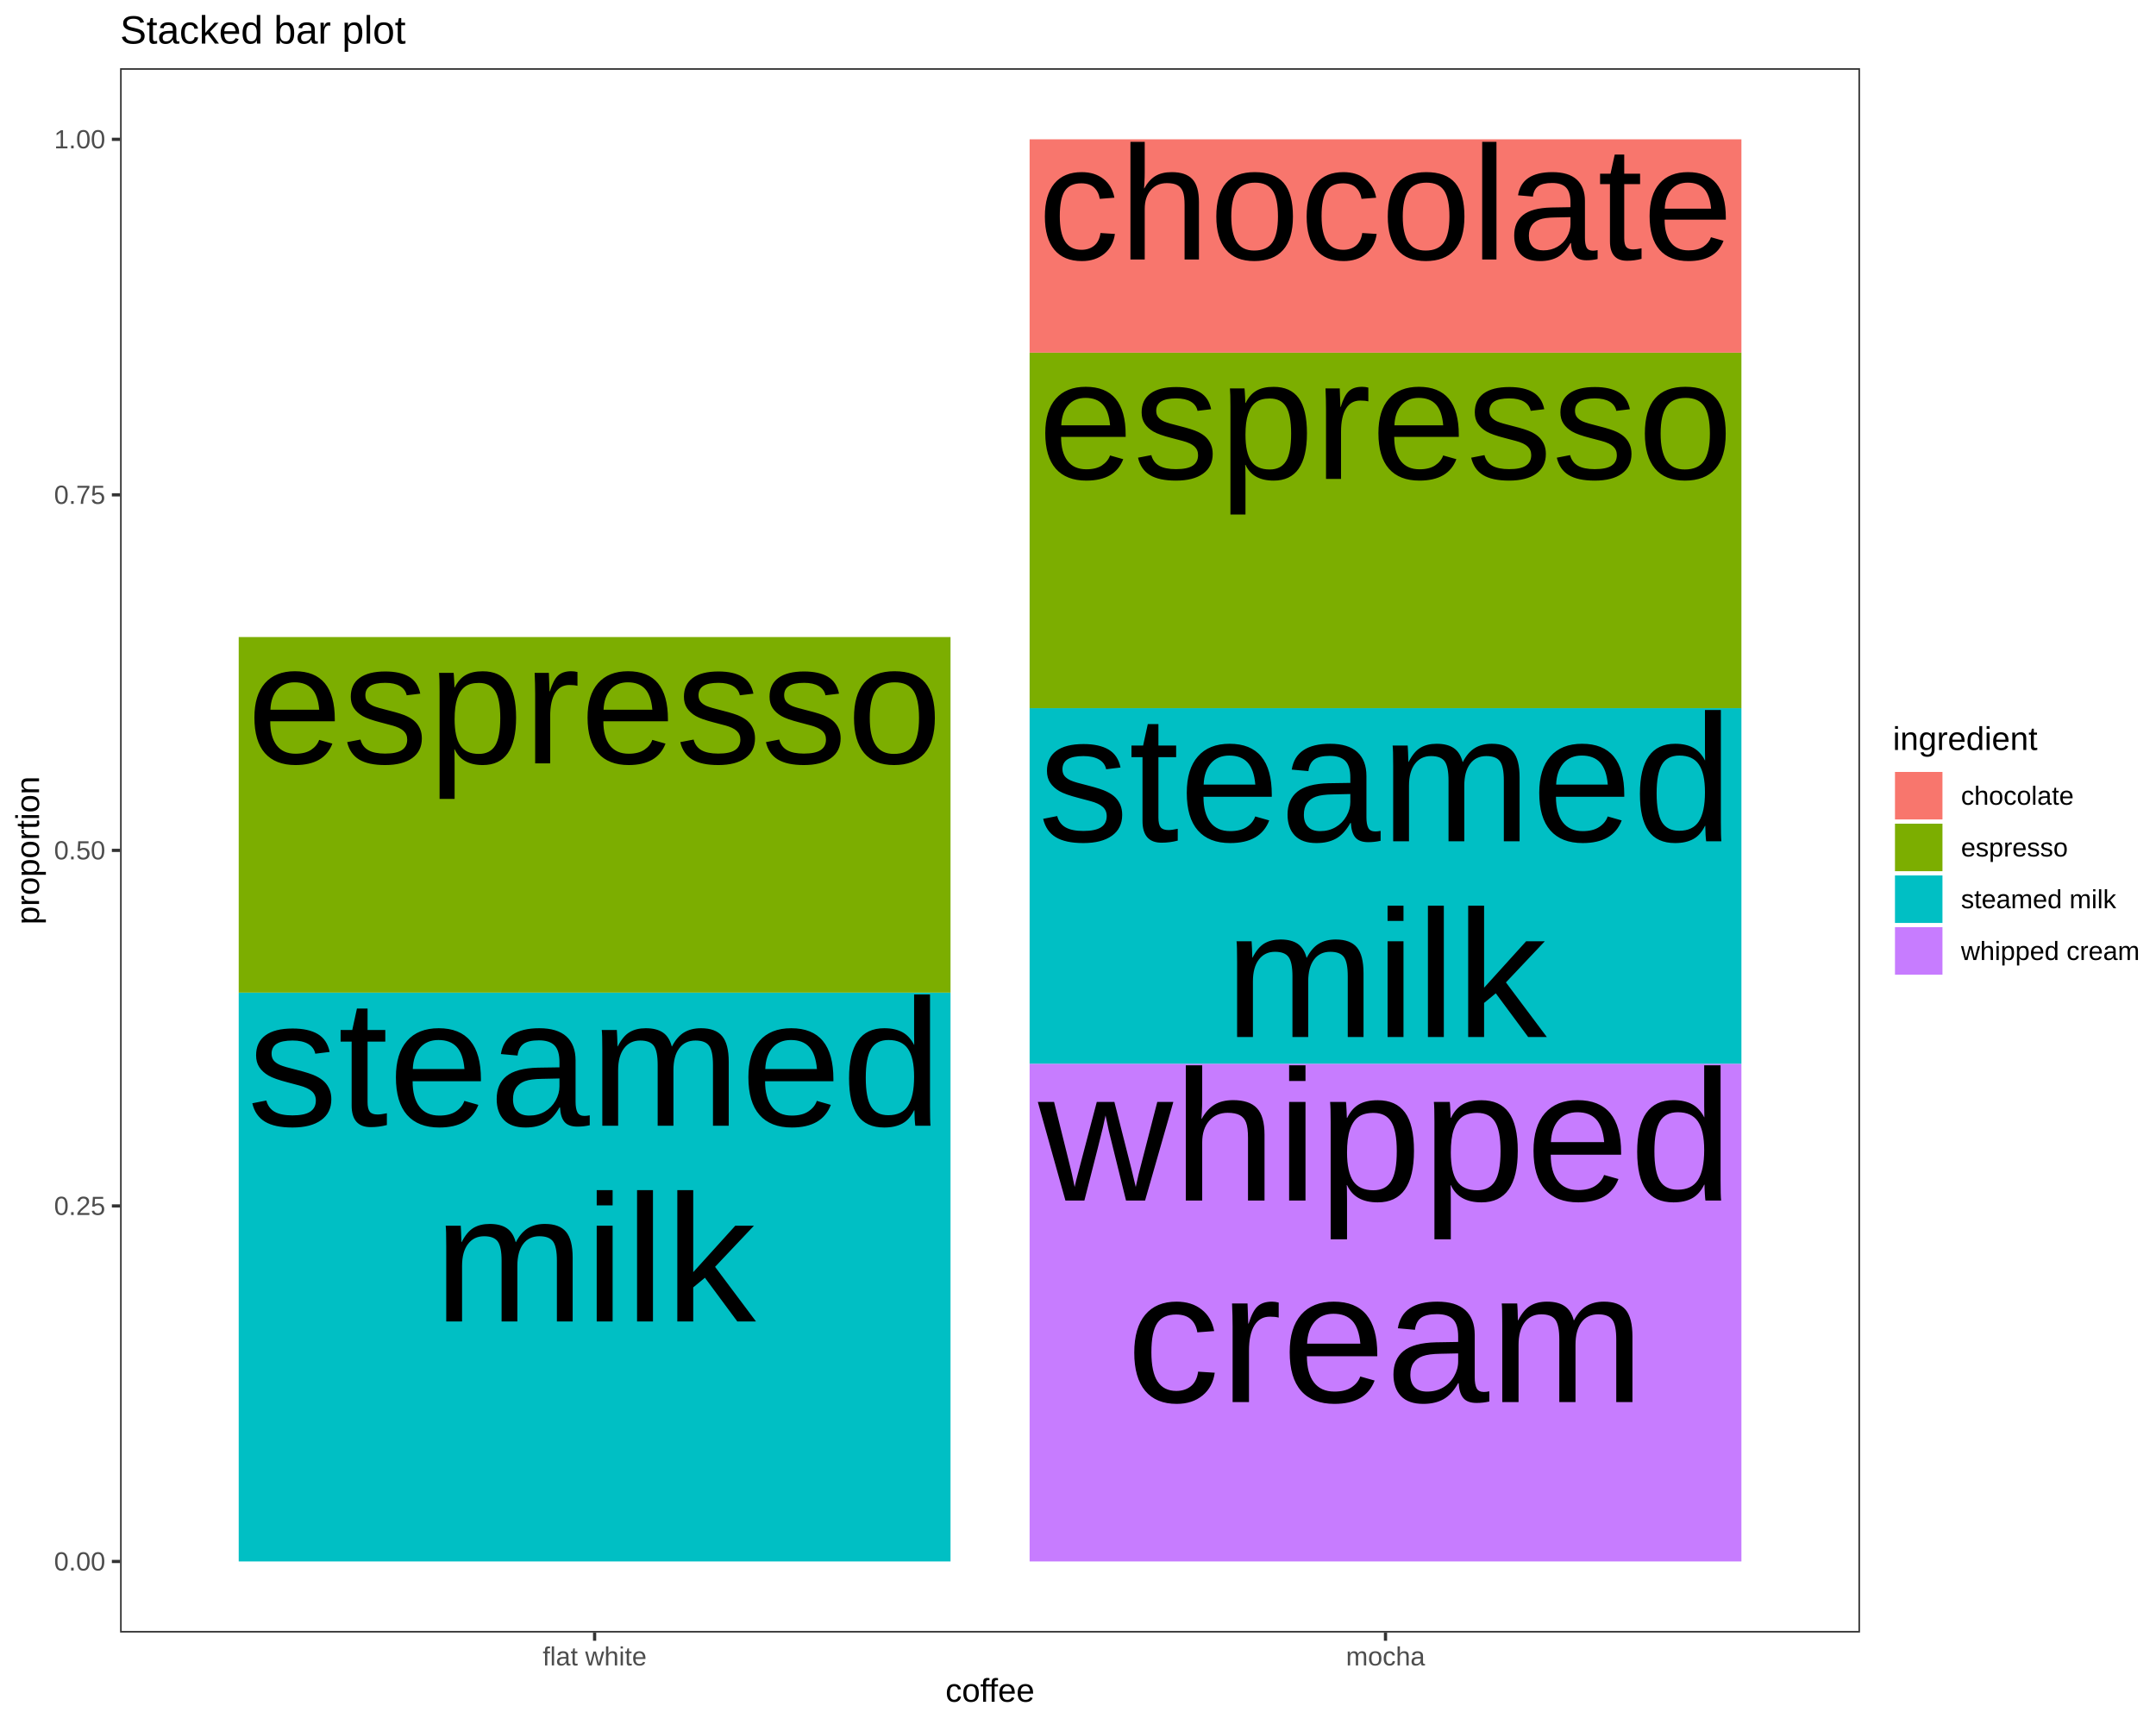
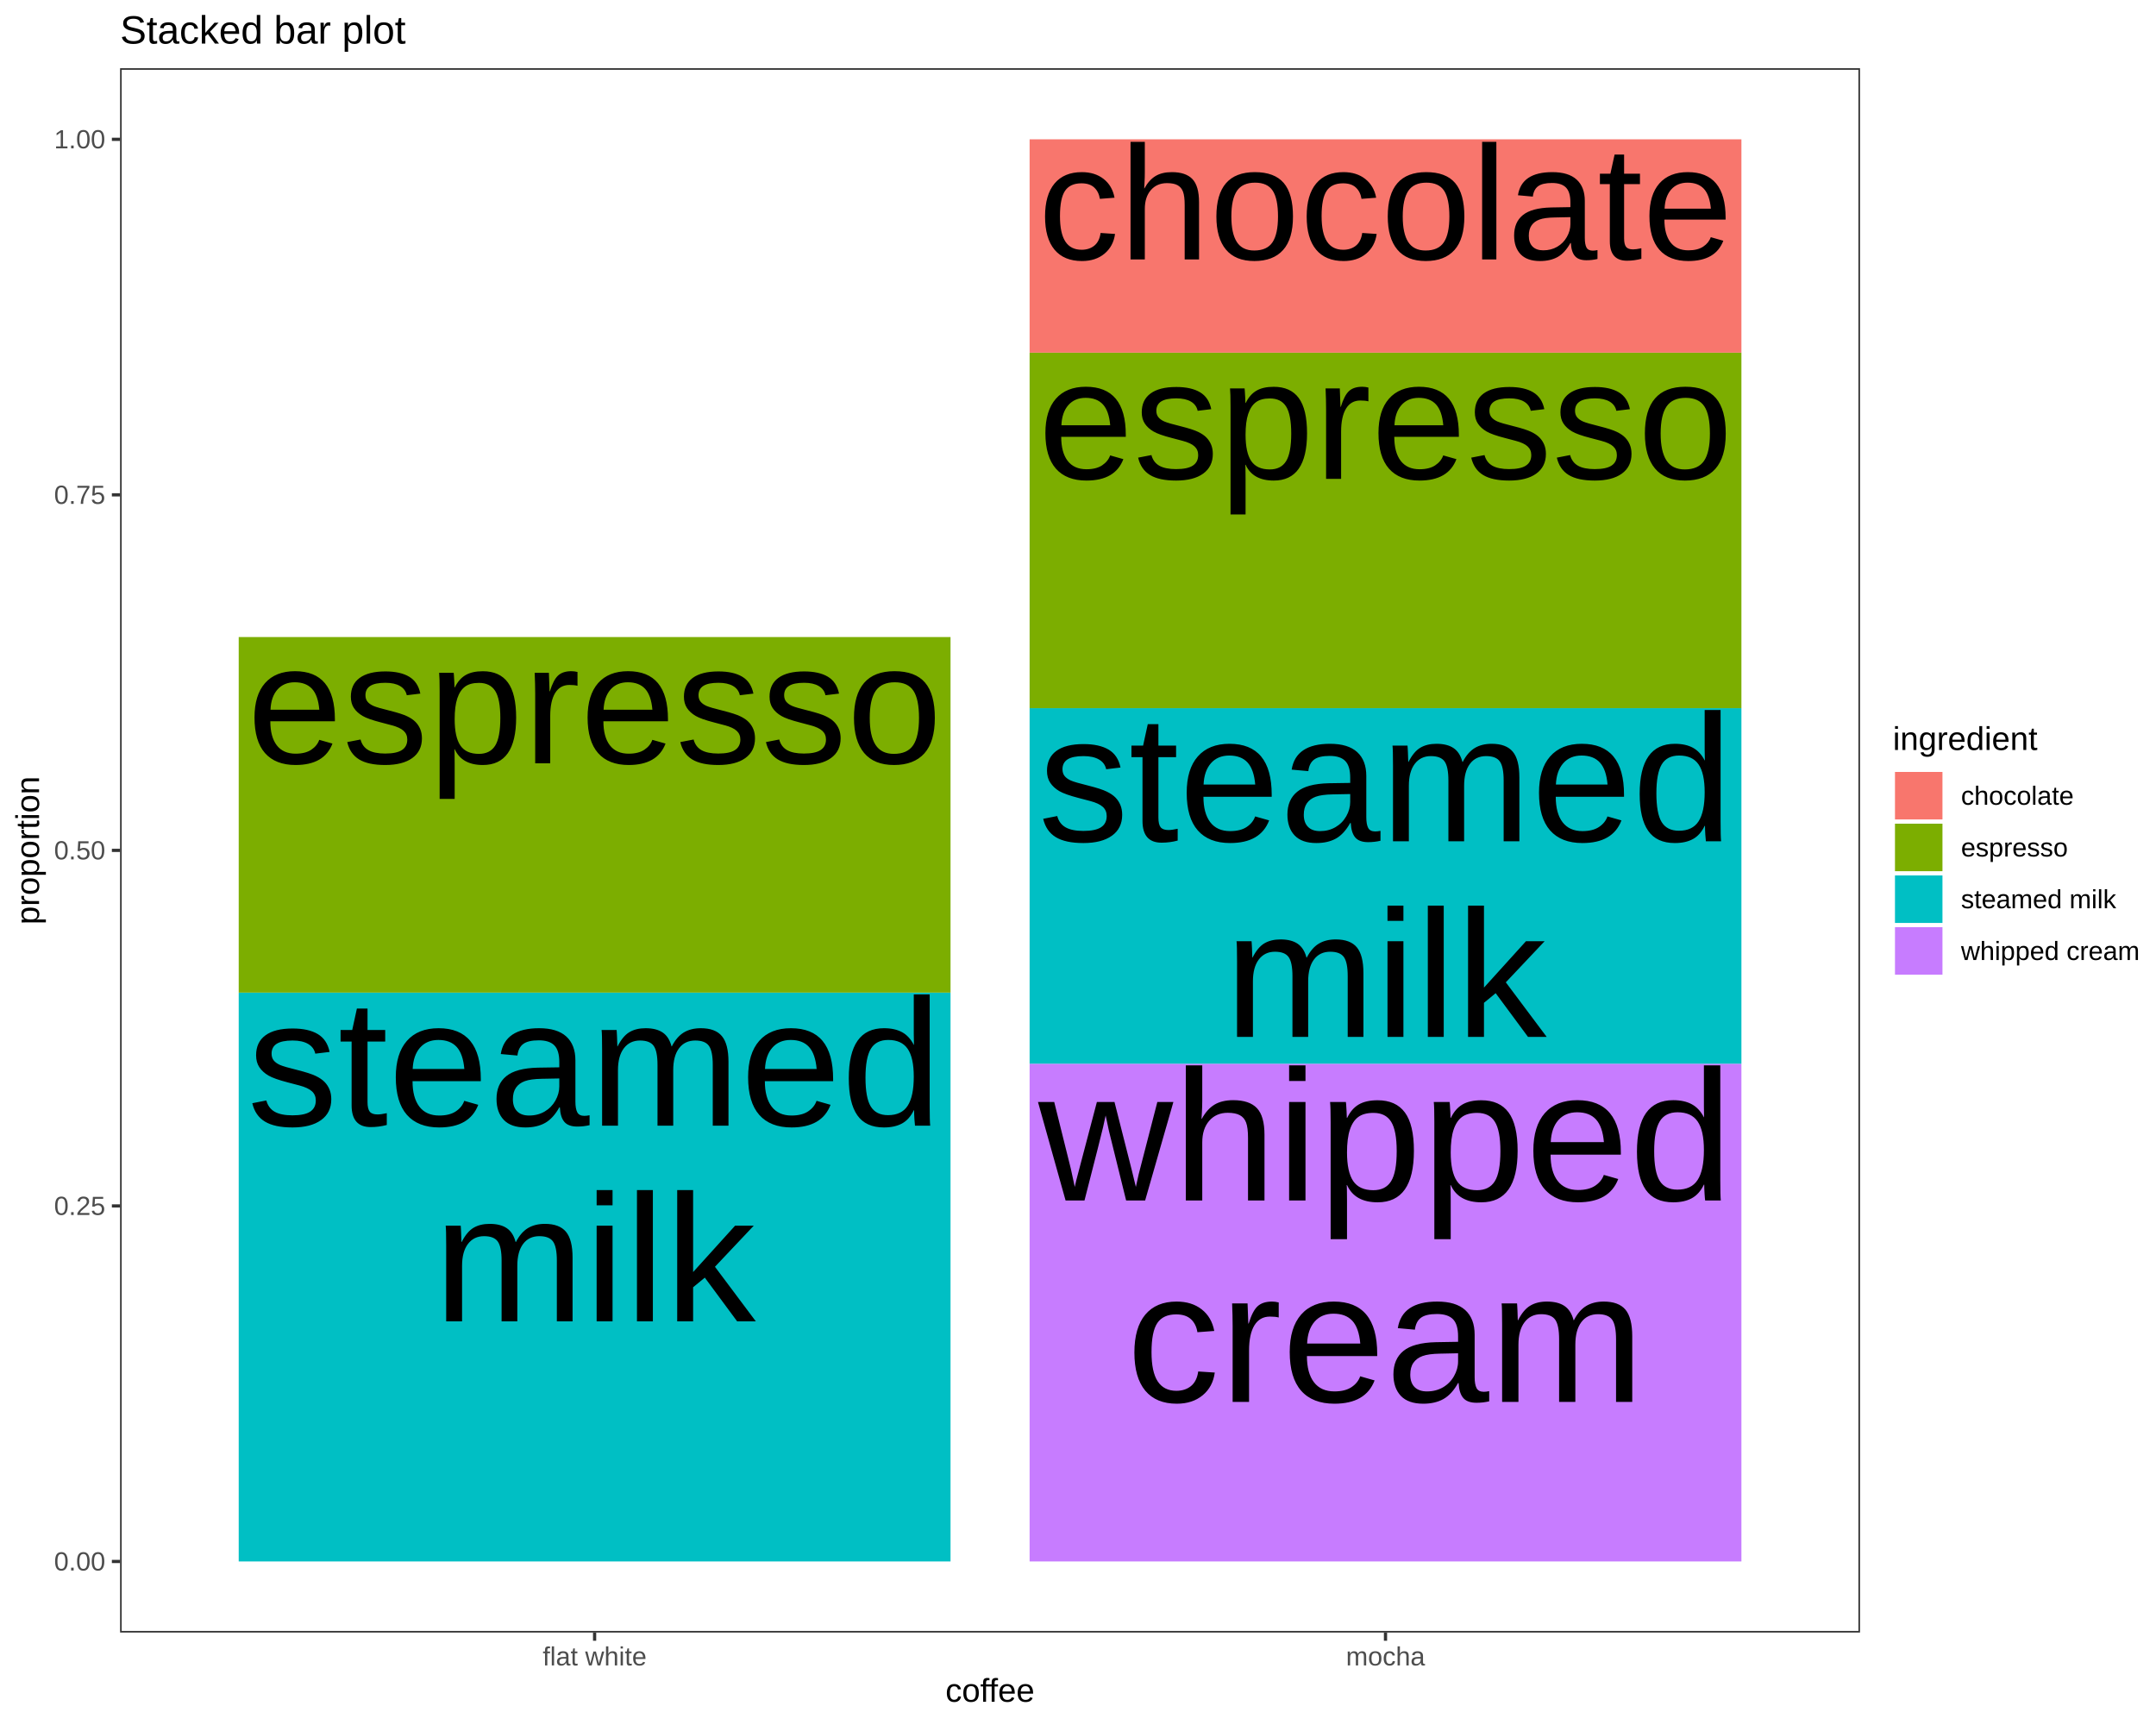
<svg xmlns="http://www.w3.org/2000/svg" viewBox="0 0 720.00 576.00">
  <defs>
    <style type="text/css">
    line, polyline, polygon, path, rect, circle {
      fill: none;
      stroke: #000000;
      stroke-linecap: round;
      stroke-linejoin: round;
      stroke-miterlimit: 10.00;
    }
  </style>
  </defs>
  <rect width="100%" height="100%" style="stroke: none; fill: #FFFFFF;" />
  <rect x="0.00" y="0.00" width="720.00" height="576.00" style="stroke-width: 1.07; stroke: #FFFFFF; fill: #FFFFFF;" />
  <defs>
    <clipPath id="cpNDAuMTB8NjIxLjE2fDU0NS4xM3wyMi43Nw==">
      <rect x="40.10" y="22.77" width="581.06" height="522.36" />
    </clipPath>
  </defs>
  <rect x="40.10" y="22.77" width="581.06" height="522.36" style="stroke-width: 1.07; stroke: none; fill: #FFFFFF;" clip-path="url(#cpNDAuMTB8NjIxLjE2fDU0NS4xM3wyMi43Nw==)" />
  <rect x="79.72" y="331.44" width="237.71" height="189.95" style="stroke-width: 1.07; stroke: none; stroke-linecap: square; stroke-linejoin: miter; fill: #00BFC4;" clip-path="url(#cpNDAuMTB8NjIxLjE2fDU0NS4xM3wyMi43Nw==)" />
  <rect x="79.72" y="212.72" width="237.71" height="118.72" style="stroke-width: 1.07; stroke: none; stroke-linecap: square; stroke-linejoin: miter; fill: #7CAE00;" clip-path="url(#cpNDAuMTB8NjIxLjE2fDU0NS4xM3wyMi43Nw==)" />
  <rect x="343.84" y="355.18" width="237.71" height="166.21" style="stroke-width: 1.07; stroke: none; stroke-linecap: square; stroke-linejoin: miter; fill: #C77CFF;" clip-path="url(#cpNDAuMTB8NjIxLjE2fDU0NS4xM3wyMi43Nw==)" />
  <rect x="343.84" y="236.46" width="237.71" height="118.72" style="stroke-width: 1.07; stroke: none; stroke-linecap: square; stroke-linejoin: miter; fill: #00BFC4;" clip-path="url(#cpNDAuMTB8NjIxLjE2fDU0NS4xM3wyMi43Nw==)" />
  <rect x="343.84" y="117.75" width="237.71" height="118.72" style="stroke-width: 1.07; stroke: none; stroke-linecap: square; stroke-linejoin: miter; fill: #7CAE00;" clip-path="url(#cpNDAuMTB8NjIxLjE2fDU0NS4xM3wyMi43Nw==)" />
  <rect x="343.84" y="46.52" width="237.71" height="71.23" style="stroke-width: 1.07; stroke: none; stroke-linecap: square; stroke-linejoin: miter; fill: #F8766D;" clip-path="url(#cpNDAuMTB8NjIxLjE2fDU0NS4xM3wyMi43Nw==)" />
  <g clip-path="url(#cpNDAuMTB8NjIxLjE2fDU0NS4xM3wyMi43Nw==)">
-     <text x="82.57" y="375.90" style="font-size: 60.51px; font-family: Liberation Sans;" textLength="232.02px" lengthAdjust="spacingAndGlyphs">steamed</text>
+     <text x="82.57" y="375.88" style="font-size: 60.48px; font-family: Liberation Sans;" textLength="232.00px" lengthAdjust="spacingAndGlyphs">steamed</text>
  </g>
  <g clip-path="url(#cpNDAuMTB8NjIxLjE2fDU0NS4xM3wyMi43Nw==)">
-     <text x="144.82" y="441.25" style="font-size: 60.51px; font-family: Liberation Sans;" textLength="107.52px" lengthAdjust="spacingAndGlyphs">milk</text>
+     <text x="144.82" y="441.21" style="font-size: 60.48px; font-family: Liberation Sans;" textLength="107.52px" lengthAdjust="spacingAndGlyphs">milk</text>
  </g>
  <g clip-path="url(#cpNDAuMTB8NjIxLjE2fDU0NS4xM3wyMi43Nw==)">
-     <text x="82.54" y="254.90" style="font-size: 57.19px; font-family: Liberation Sans;" textLength="232.08px" lengthAdjust="spacingAndGlyphs">espresso</text>
+     <text x="82.57" y="254.88" style="font-size: 57.18px; font-family: Liberation Sans;" textLength="232.00px" lengthAdjust="spacingAndGlyphs">espresso</text>
  </g>
  <g clip-path="url(#cpNDAuMTB8NjIxLjE2fDU0NS4xM3wyMi43Nw==)">
-     <text x="346.68" y="400.88" style="font-size: 62.31px; font-family: Liberation Sans;" textLength="232.03px" lengthAdjust="spacingAndGlyphs">whipped</text>
+     <text x="346.73" y="400.86" style="font-size: 62.27px; font-family: Liberation Sans;" textLength="231.92px" lengthAdjust="spacingAndGlyphs">whipped</text>
  </g>
  <g clip-path="url(#cpNDAuMTB8NjIxLjE2fDU0NS4xM3wyMi43Nw==)">
-     <text x="376.15" y="468.17" style="font-size: 62.31px; font-family: Liberation Sans;" textLength="173.08px" lengthAdjust="spacingAndGlyphs">cream</text>
+     <text x="376.19" y="468.11" style="font-size: 62.27px; font-family: Liberation Sans;" textLength="173.00px" lengthAdjust="spacingAndGlyphs">cream</text>
  </g>
  <g clip-path="url(#cpNDAuMTB8NjIxLjE2fDU0NS4xM3wyMi43Nw==)">
-     <text x="346.68" y="280.92" style="font-size: 60.51px; font-family: Liberation Sans;" textLength="232.02px" lengthAdjust="spacingAndGlyphs">steamed</text>
+     <text x="346.69" y="280.91" style="font-size: 60.48px; font-family: Liberation Sans;" textLength="232.00px" lengthAdjust="spacingAndGlyphs">steamed</text>
  </g>
  <g clip-path="url(#cpNDAuMTB8NjIxLjE2fDU0NS4xM3wyMi43Nw==)">
-     <text x="408.93" y="346.27" style="font-size: 60.51px; font-family: Liberation Sans;" textLength="107.52px" lengthAdjust="spacingAndGlyphs">milk</text>
+     <text x="408.93" y="346.23" style="font-size: 60.48px; font-family: Liberation Sans;" textLength="107.52px" lengthAdjust="spacingAndGlyphs">milk</text>
  </g>
  <g clip-path="url(#cpNDAuMTB8NjIxLjE2fDU0NS4xM3wyMi43Nw==)">
-     <text x="346.65" y="159.92" style="font-size: 57.19px; font-family: Liberation Sans;" textLength="232.08px" lengthAdjust="spacingAndGlyphs">espresso</text>
+     <text x="346.69" y="159.91" style="font-size: 57.18px; font-family: Liberation Sans;" textLength="232.00px" lengthAdjust="spacingAndGlyphs">espresso</text>
  </g>
  <g clip-path="url(#cpNDAuMTB8NjIxLjE2fDU0NS4xM3wyMi43Nw==)">
-     <text x="346.64" y="86.65" style="font-size: 54.22px; font-family: Liberation Sans;" textLength="232.11px" lengthAdjust="spacingAndGlyphs">chocolate</text>
+     <text x="346.70" y="86.63" style="font-size: 54.19px; font-family: Liberation Sans;" textLength="231.98px" lengthAdjust="spacingAndGlyphs">chocolate</text>
  </g>
  <rect x="40.10" y="22.77" width="581.06" height="522.36" style="stroke-width: 1.07; stroke: #333333;" clip-path="url(#cpNDAuMTB8NjIxLjE2fDU0NS4xM3wyMi43Nw==)" />
  <defs>
    <clipPath id="cpMC4wMHw3MjAuMDB8NTc2LjAwfDAuMDA=">
      <rect x="0.00" y="0.00" width="720.00" height="576.00" />
    </clipPath>
  </defs>
  <g clip-path="url(#cpMC4wMHw3MjAuMDB8NTc2LjAwfDAuMDA=)">
    <text x="18.06" y="524.41" style="font-size: 8.80px; fill: #4D4D4D; font-family: Liberation Sans;" textLength="17.11px" lengthAdjust="spacingAndGlyphs">0.00</text>
  </g>
  <g clip-path="url(#cpMC4wMHw3MjAuMDB8NTc2LjAwfDAuMDA=)">
    <text x="18.06" y="405.69" style="font-size: 8.80px; fill: #4D4D4D; font-family: Liberation Sans;" textLength="17.11px" lengthAdjust="spacingAndGlyphs">0.25</text>
  </g>
  <g clip-path="url(#cpMC4wMHw3MjAuMDB8NTc2LjAwfDAuMDA=)">
    <text x="18.06" y="286.97" style="font-size: 8.80px; fill: #4D4D4D; font-family: Liberation Sans;" textLength="17.11px" lengthAdjust="spacingAndGlyphs">0.50</text>
  </g>
  <g clip-path="url(#cpMC4wMHw3MjAuMDB8NTc2LjAwfDAuMDA=)">
    <text x="18.06" y="168.26" style="font-size: 8.80px; fill: #4D4D4D; font-family: Liberation Sans;" textLength="17.11px" lengthAdjust="spacingAndGlyphs">0.75</text>
  </g>
  <g clip-path="url(#cpMC4wMHw3MjAuMDB8NTc2LjAwfDAuMDA=)">
    <text x="18.06" y="49.54" style="font-size: 8.80px; fill: #4D4D4D; font-family: Liberation Sans;" textLength="17.11px" lengthAdjust="spacingAndGlyphs">1.00</text>
  </g>
  <polyline points="37.36,521.39 40.10,521.39 " style="stroke-width: 1.07; stroke: #333333; stroke-linecap: butt;" clip-path="url(#cpMC4wMHw3MjAuMDB8NTc2LjAwfDAuMDA=)" />
  <polyline points="37.36,402.67 40.10,402.67 " style="stroke-width: 1.07; stroke: #333333; stroke-linecap: butt;" clip-path="url(#cpMC4wMHw3MjAuMDB8NTc2LjAwfDAuMDA=)" />
  <polyline points="37.36,283.95 40.10,283.95 " style="stroke-width: 1.07; stroke: #333333; stroke-linecap: butt;" clip-path="url(#cpMC4wMHw3MjAuMDB8NTc2LjAwfDAuMDA=)" />
  <polyline points="37.36,165.23 40.10,165.23 " style="stroke-width: 1.07; stroke: #333333; stroke-linecap: butt;" clip-path="url(#cpMC4wMHw3MjAuMDB8NTc2LjAwfDAuMDA=)" />
  <polyline points="37.36,46.52 40.10,46.52 " style="stroke-width: 1.07; stroke: #333333; stroke-linecap: butt;" clip-path="url(#cpMC4wMHw3MjAuMDB8NTc2LjAwfDAuMDA=)" />
  <polyline points="198.57,547.87 198.57,545.13 " style="stroke-width: 1.07; stroke: #333333; stroke-linecap: butt;" clip-path="url(#cpMC4wMHw3MjAuMDB8NTc2LjAwfDAuMDA=)" />
  <polyline points="462.69,547.87 462.69,545.13 " style="stroke-width: 1.07; stroke: #333333; stroke-linecap: butt;" clip-path="url(#cpMC4wMHw3MjAuMDB8NTc2LjAwfDAuMDA=)" />
  <g clip-path="url(#cpMC4wMHw3MjAuMDB8NTc2LjAwfDAuMDA=)">
    <text x="181.23" y="556.11" style="font-size: 8.80px; fill: #4D4D4D; font-family: Liberation Sans;" textLength="34.69px" lengthAdjust="spacingAndGlyphs">flat white</text>
  </g>
  <g clip-path="url(#cpMC4wMHw3MjAuMDB8NTc2LjAwfDAuMDA=)">
    <text x="449.49" y="556.11" style="font-size: 8.80px; fill: #4D4D4D; font-family: Liberation Sans;" textLength="26.41px" lengthAdjust="spacingAndGlyphs">mocha</text>
  </g>
  <g clip-path="url(#cpMC4wMHw3MjAuMDB8NTc2LjAwfDAuMDA=)">
    <text x="315.73" y="568.24" style="font-size: 11.00px; font-family: Liberation Sans;" textLength="29.80px" lengthAdjust="spacingAndGlyphs">coffee</text>
  </g>
  <g clip-path="url(#cpMC4wMHw3MjAuMDB8NTc2LjAwfDAuMDA=)">
    <text transform="translate(13.04,308.73) rotate(-90)" style="font-size: 11.00px; font-family: Liberation Sans;" textLength="49.56px" lengthAdjust="spacingAndGlyphs">proportion</text>
  </g>
  <rect x="632.12" y="241.73" width="82.40" height="84.44" style="stroke-width: 1.07; stroke: none; fill: #FFFFFF;" clip-path="url(#cpMC4wMHw3MjAuMDB8NTc2LjAwfDAuMDA=)" />
  <g clip-path="url(#cpMC4wMHw3MjAuMDB8NTc2LjAwfDAuMDA=)">
    <text x="632.12" y="250.43" style="font-size: 11.00px; font-family: Liberation Sans;" textLength="48.34px" lengthAdjust="spacingAndGlyphs">ingredient</text>
  </g>
  <rect x="632.12" y="257.05" width="17.28" height="17.28" style="stroke-width: 1.07; stroke: none; fill: #FFFFFF;" clip-path="url(#cpMC4wMHw3MjAuMDB8NTc2LjAwfDAuMDA=)" />
  <rect x="632.83" y="257.76" width="15.86" height="15.86" style="stroke-width: 1.07; stroke: none; stroke-linecap: square; stroke-linejoin: miter; fill: #F8766D;" clip-path="url(#cpMC4wMHw3MjAuMDB8NTc2LjAwfDAuMDA=)" />
  <rect x="632.12" y="274.33" width="17.28" height="17.28" style="stroke-width: 1.07; stroke: none; fill: #FFFFFF;" clip-path="url(#cpMC4wMHw3MjAuMDB8NTc2LjAwfDAuMDA=)" />
  <rect x="632.83" y="275.04" width="15.86" height="15.86" style="stroke-width: 1.07; stroke: none; stroke-linecap: square; stroke-linejoin: miter; fill: #7CAE00;" clip-path="url(#cpMC4wMHw3MjAuMDB8NTc2LjAwfDAuMDA=)" />
  <rect x="632.12" y="291.61" width="17.28" height="17.28" style="stroke-width: 1.07; stroke: none; fill: #FFFFFF;" clip-path="url(#cpMC4wMHw3MjAuMDB8NTc2LjAwfDAuMDA=)" />
  <rect x="632.83" y="292.32" width="15.86" height="15.86" style="stroke-width: 1.07; stroke: none; stroke-linecap: square; stroke-linejoin: miter; fill: #00BFC4;" clip-path="url(#cpMC4wMHw3MjAuMDB8NTc2LjAwfDAuMDA=)" />
  <rect x="632.12" y="308.89" width="17.28" height="17.28" style="stroke-width: 1.07; stroke: none; fill: #FFFFFF;" clip-path="url(#cpMC4wMHw3MjAuMDB8NTc2LjAwfDAuMDA=)" />
  <rect x="632.83" y="309.60" width="15.86" height="15.86" style="stroke-width: 1.07; stroke: none; stroke-linecap: square; stroke-linejoin: miter; fill: #C77CFF;" clip-path="url(#cpMC4wMHw3MjAuMDB8NTc2LjAwfDAuMDA=)" />
  <g clip-path="url(#cpMC4wMHw3MjAuMDB8NTc2LjAwfDAuMDA=)">
    <text x="654.88" y="268.72" style="font-size: 8.80px; font-family: Liberation Sans;" textLength="37.66px" lengthAdjust="spacingAndGlyphs">chocolate</text>
  </g>
  <g clip-path="url(#cpMC4wMHw3MjAuMDB8NTc2LjAwfDAuMDA=)">
    <text x="654.88" y="286.00" style="font-size: 8.80px; font-family: Liberation Sans;" textLength="35.70px" lengthAdjust="spacingAndGlyphs">espresso</text>
  </g>
  <g clip-path="url(#cpMC4wMHw3MjAuMDB8NTc2LjAwfDAuMDA=)">
    <text x="654.88" y="303.28" style="font-size: 8.80px; font-family: Liberation Sans;" textLength="51.81px" lengthAdjust="spacingAndGlyphs">steamed milk</text>
  </g>
  <g clip-path="url(#cpMC4wMHw3MjAuMDB8NTc2LjAwfDAuMDA=)">
    <text x="654.88" y="320.56" style="font-size: 8.80px; font-family: Liberation Sans;" textLength="59.64px" lengthAdjust="spacingAndGlyphs">whipped cream</text>
  </g>
  <g clip-path="url(#cpMC4wMHw3MjAuMDB8NTc2LjAwfDAuMDA=)">
    <text x="40.10" y="14.56" style="font-size: 13.20px; font-family: Liberation Sans;" textLength="95.23px" lengthAdjust="spacingAndGlyphs">Stacked bar plot</text>
  </g>
</svg>
